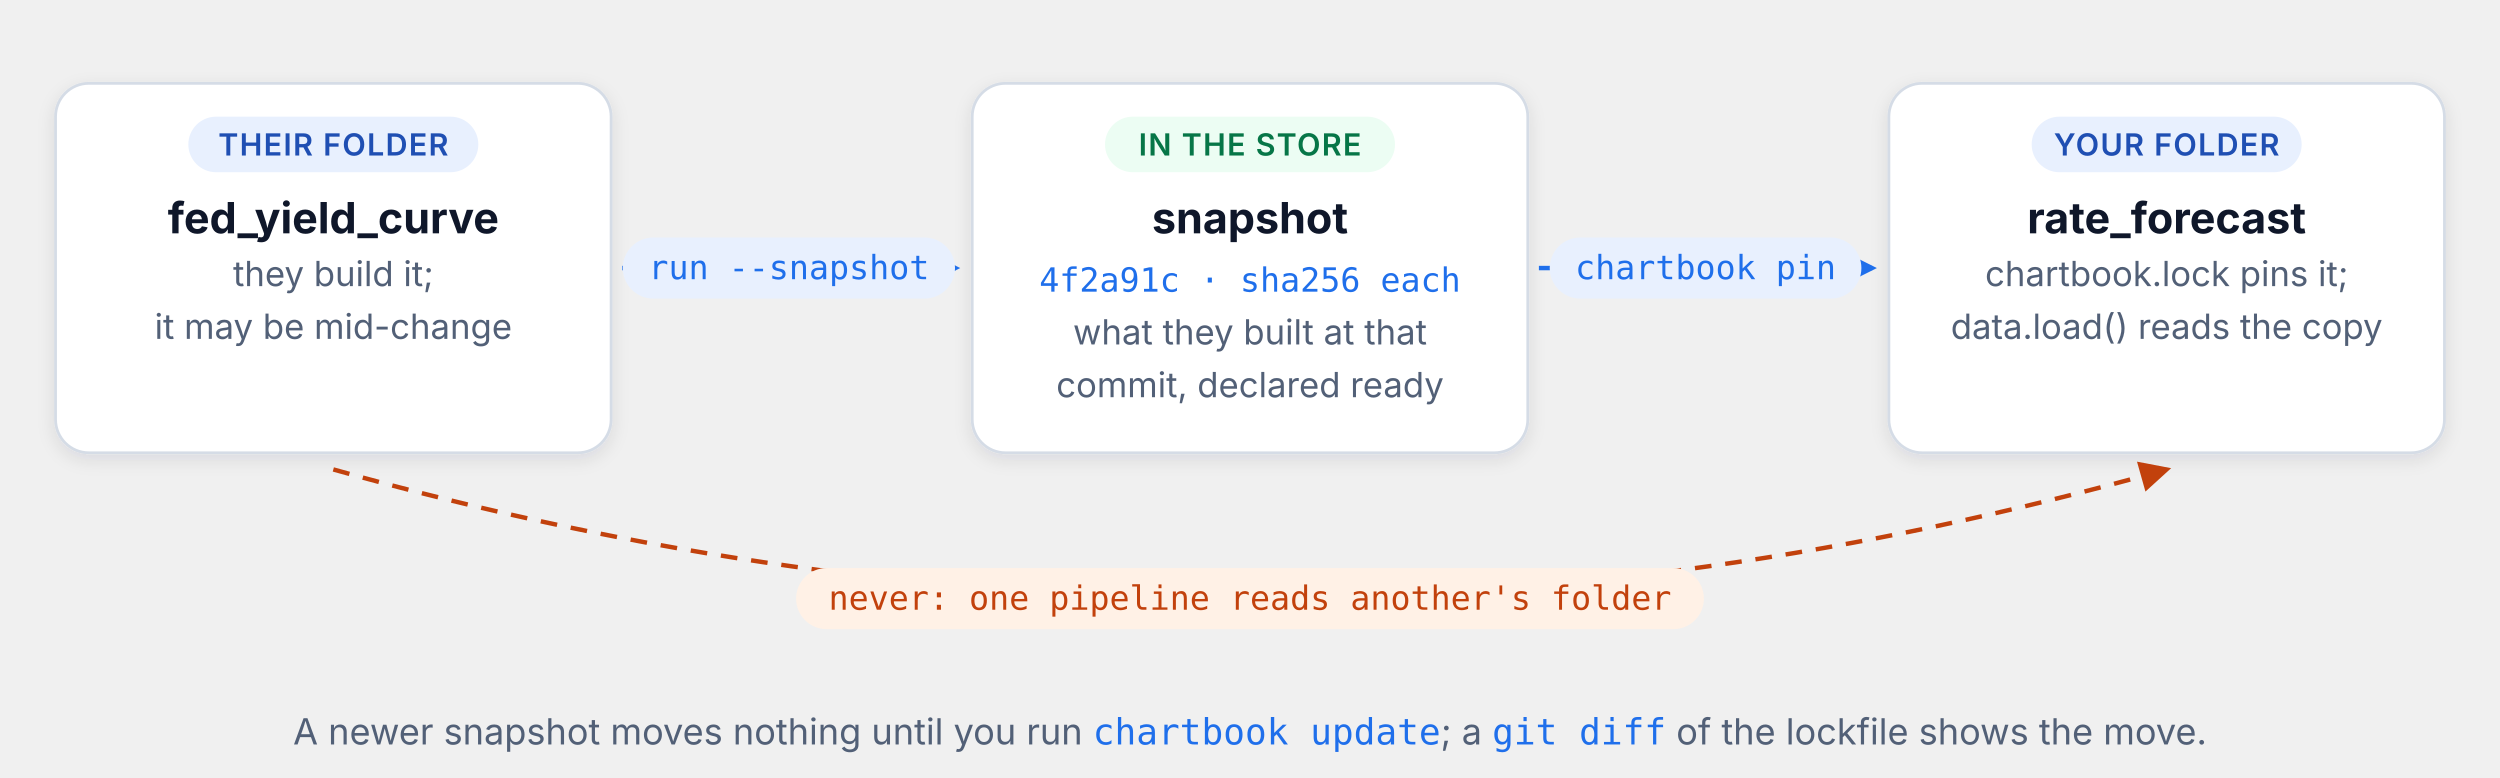
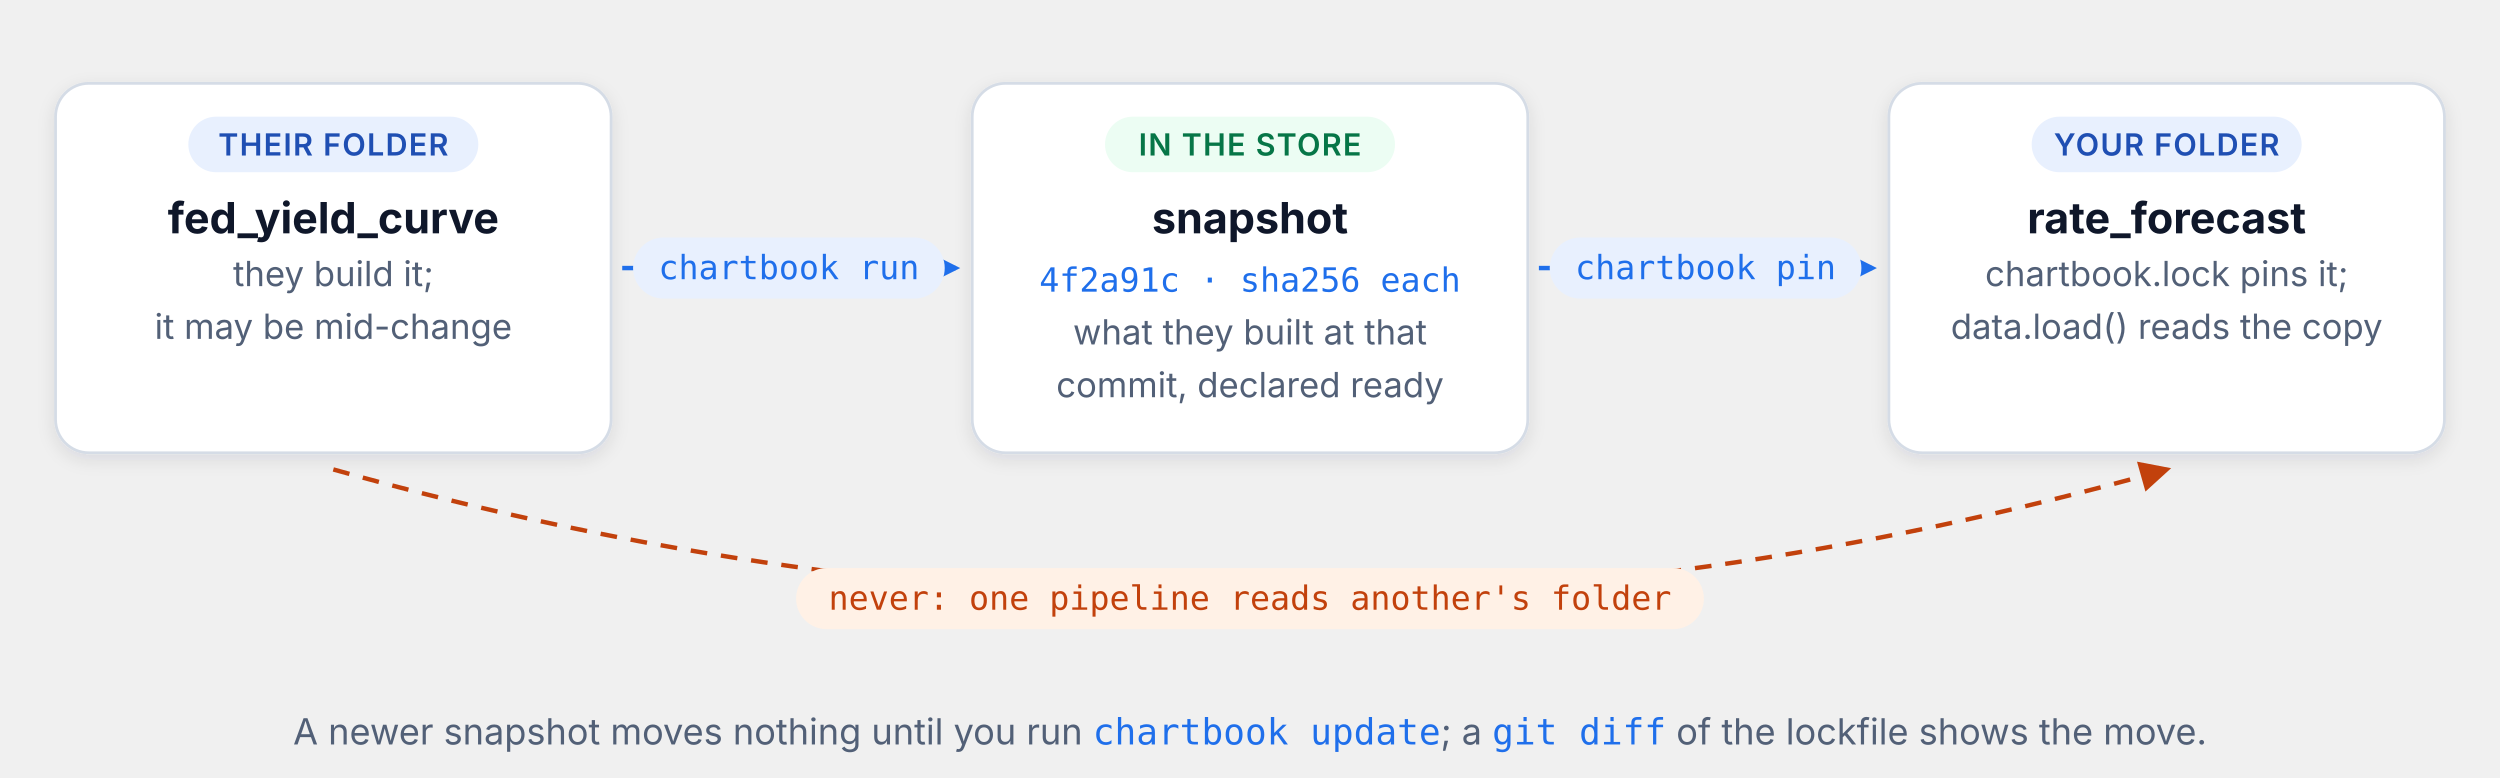
<svg xmlns="http://www.w3.org/2000/svg" viewBox="0 0 900 280" width="900" height="280" font-family="Inter, -apple-system, BlinkMacSystemFont, Segoe UI, Roboto, Helvetica, Arial, sans-serif" font-size="14">
  <defs>
    <marker id="a" viewBox="0 0 10 10" refX="8.5" refY="5" markerWidth="7" markerHeight="7" orient="auto-start-reverse">
      <path d="M 0 0 L 10 5 L 0 10 z" fill="#1f6feb" />
    </marker>
    <marker id="w" viewBox="0 0 10 10" refX="8.5" refY="5" markerWidth="7" markerHeight="7" orient="auto-start-reverse">
      <path d="M 0 0 L 10 5 L 0 10 z" fill="#c2410c" />
    </marker>
    <filter id="s" x="-10%" y="-10%" width="120%" height="140%">
      <feDropShadow dx="0" dy="2" stdDeviation="3" flood-color="#0f172a" flood-opacity="0.10" />
    </filter>
  </defs>
  <rect x="20" y="30" width="200" height="133" rx="12" fill="#ffffff" stroke="#d5dce6" filter="url(#s)" />
  <rect x="67.8" y="42" width="104.4" height="20" rx="10" fill="#e8f0fe" />
  <text x="120.0" y="56" text-anchor="middle" fill="#1f4fb3" font-size="11" font-weight="600" letter-spacing="0.04em">THEIR FOLDER</text>
  <text x="120.0" y="84" text-anchor="middle" fill="#0f172a" font-size="15.5" font-weight="650">fed_yield_curve</text>
  <text x="120.0" y="103" text-anchor="middle" fill="#526077" font-size="12.5">they build it;</text>
  <text x="120.0" y="122" text-anchor="middle" fill="#526077" font-size="12.5">it may be mid-change</text>
  <rect x="350" y="30" width="200" height="133" rx="12" fill="#ffffff" stroke="#d5dce6" filter="url(#s)" />
  <rect x="397.8" y="42" width="104.4" height="20" rx="10" fill="#ecfdf3" />
  <text x="450.0" y="56" text-anchor="middle" fill="#067647" font-size="11" font-weight="600" letter-spacing="0.04em">IN THE STORE</text>
  <text x="450.0" y="84" text-anchor="middle" fill="#0f172a" font-size="15.5" font-weight="650">snapshot</text>
  <text x="450.0" y="105" text-anchor="middle" fill="#1f6feb" font-size="12" font-family="JetBrains Mono, SFMono-Regular, Menlo, Consolas, monospace">4f2a91c · sha256 each</text>
  <text x="450.0" y="124" text-anchor="middle" fill="#526077" font-size="12.5">what they built at that</text>
  <text x="450.0" y="143" text-anchor="middle" fill="#526077" font-size="12.5">commit, declared ready</text>
  <rect x="680" y="30" width="200" height="133" rx="12" fill="#ffffff" stroke="#d5dce6" filter="url(#s)" />
  <rect x="731.4" y="42" width="97.2" height="20" rx="10" fill="#e8f0fe" />
  <text x="780.0" y="56" text-anchor="middle" fill="#1f4fb3" font-size="11" font-weight="600" letter-spacing="0.04em">YOUR FOLDER</text>
  <text x="780.0" y="84" text-anchor="middle" fill="#0f172a" font-size="15.5" font-weight="650">rate_forecast</text>
  <text x="780.0" y="103" text-anchor="middle" fill="#526077" font-size="12.5">chartbook.lock pins it;</text>
  <text x="780.0" y="122" text-anchor="middle" fill="#526077" font-size="12.5">data.load() reads the copy</text>
  <line x1="224" y1="96.5" x2="344" y2="96.5" stroke="#1f6feb" stroke-width="1.6" marker-end="url(#a)" />
-   <rect x="224.2" y="85.5" width="119.6" height="22" rx="11" fill="#e8f0fe" />
-   <text x="284.0" y="100.5" text-anchor="middle" fill="#1f6feb" font-size="12" font-family="JetBrains Mono, SFMono-Regular, Menlo, Consolas, monospace">run --snapshot</text>
+   <rect x="227.9" y="85.5" width="112.2" height="22" rx="11" fill="#e8f0fe" />
+   <text x="284.0" y="100.5" text-anchor="middle" fill="#1f6feb" font-size="12" font-family="JetBrains Mono, SFMono-Regular, Menlo, Consolas, monospace">chartbook run</text>
  <line x1="554" y1="96.5" x2="674" y2="96.5" stroke="#1f6feb" stroke-width="1.6" marker-end="url(#a)" />
  <rect x="557.9" y="85.5" width="112.2" height="22" rx="11" fill="#e8f0fe" />
  <text x="614.0" y="100.5" text-anchor="middle" fill="#1f6feb" font-size="12" font-family="JetBrains Mono, SFMono-Regular, Menlo, Consolas, monospace">chartbook pin</text>
  <path d="M 120 169 Q 450 262 780 169" fill="none" stroke="#c2410c" stroke-width="1.6" stroke-dasharray="6 5" marker-end="url(#w)" />
  <rect x="286.6" y="204.5" width="326.8" height="22" rx="11" fill="#fff1e6" />
  <text x="450.0" y="219.5" text-anchor="middle" fill="#c2410c" font-size="12" font-family="JetBrains Mono, SFMono-Regular, Menlo, Consolas, monospace">never: one pipeline reads another's folder</text>
  <text x="450.0" y="268" text-anchor="middle" fill="#526077" font-size="13">A newer snapshot moves nothing until you run <tspan font-family="JetBrains Mono, SFMono-Regular, Menlo, Consolas, monospace" fill="#1f6feb">chartbook update</tspan>; a <tspan font-family="JetBrains Mono, SFMono-Regular, Menlo, Consolas, monospace" fill="#1f6feb">git diff</tspan> of the lockfile shows the move.</text>
</svg>
